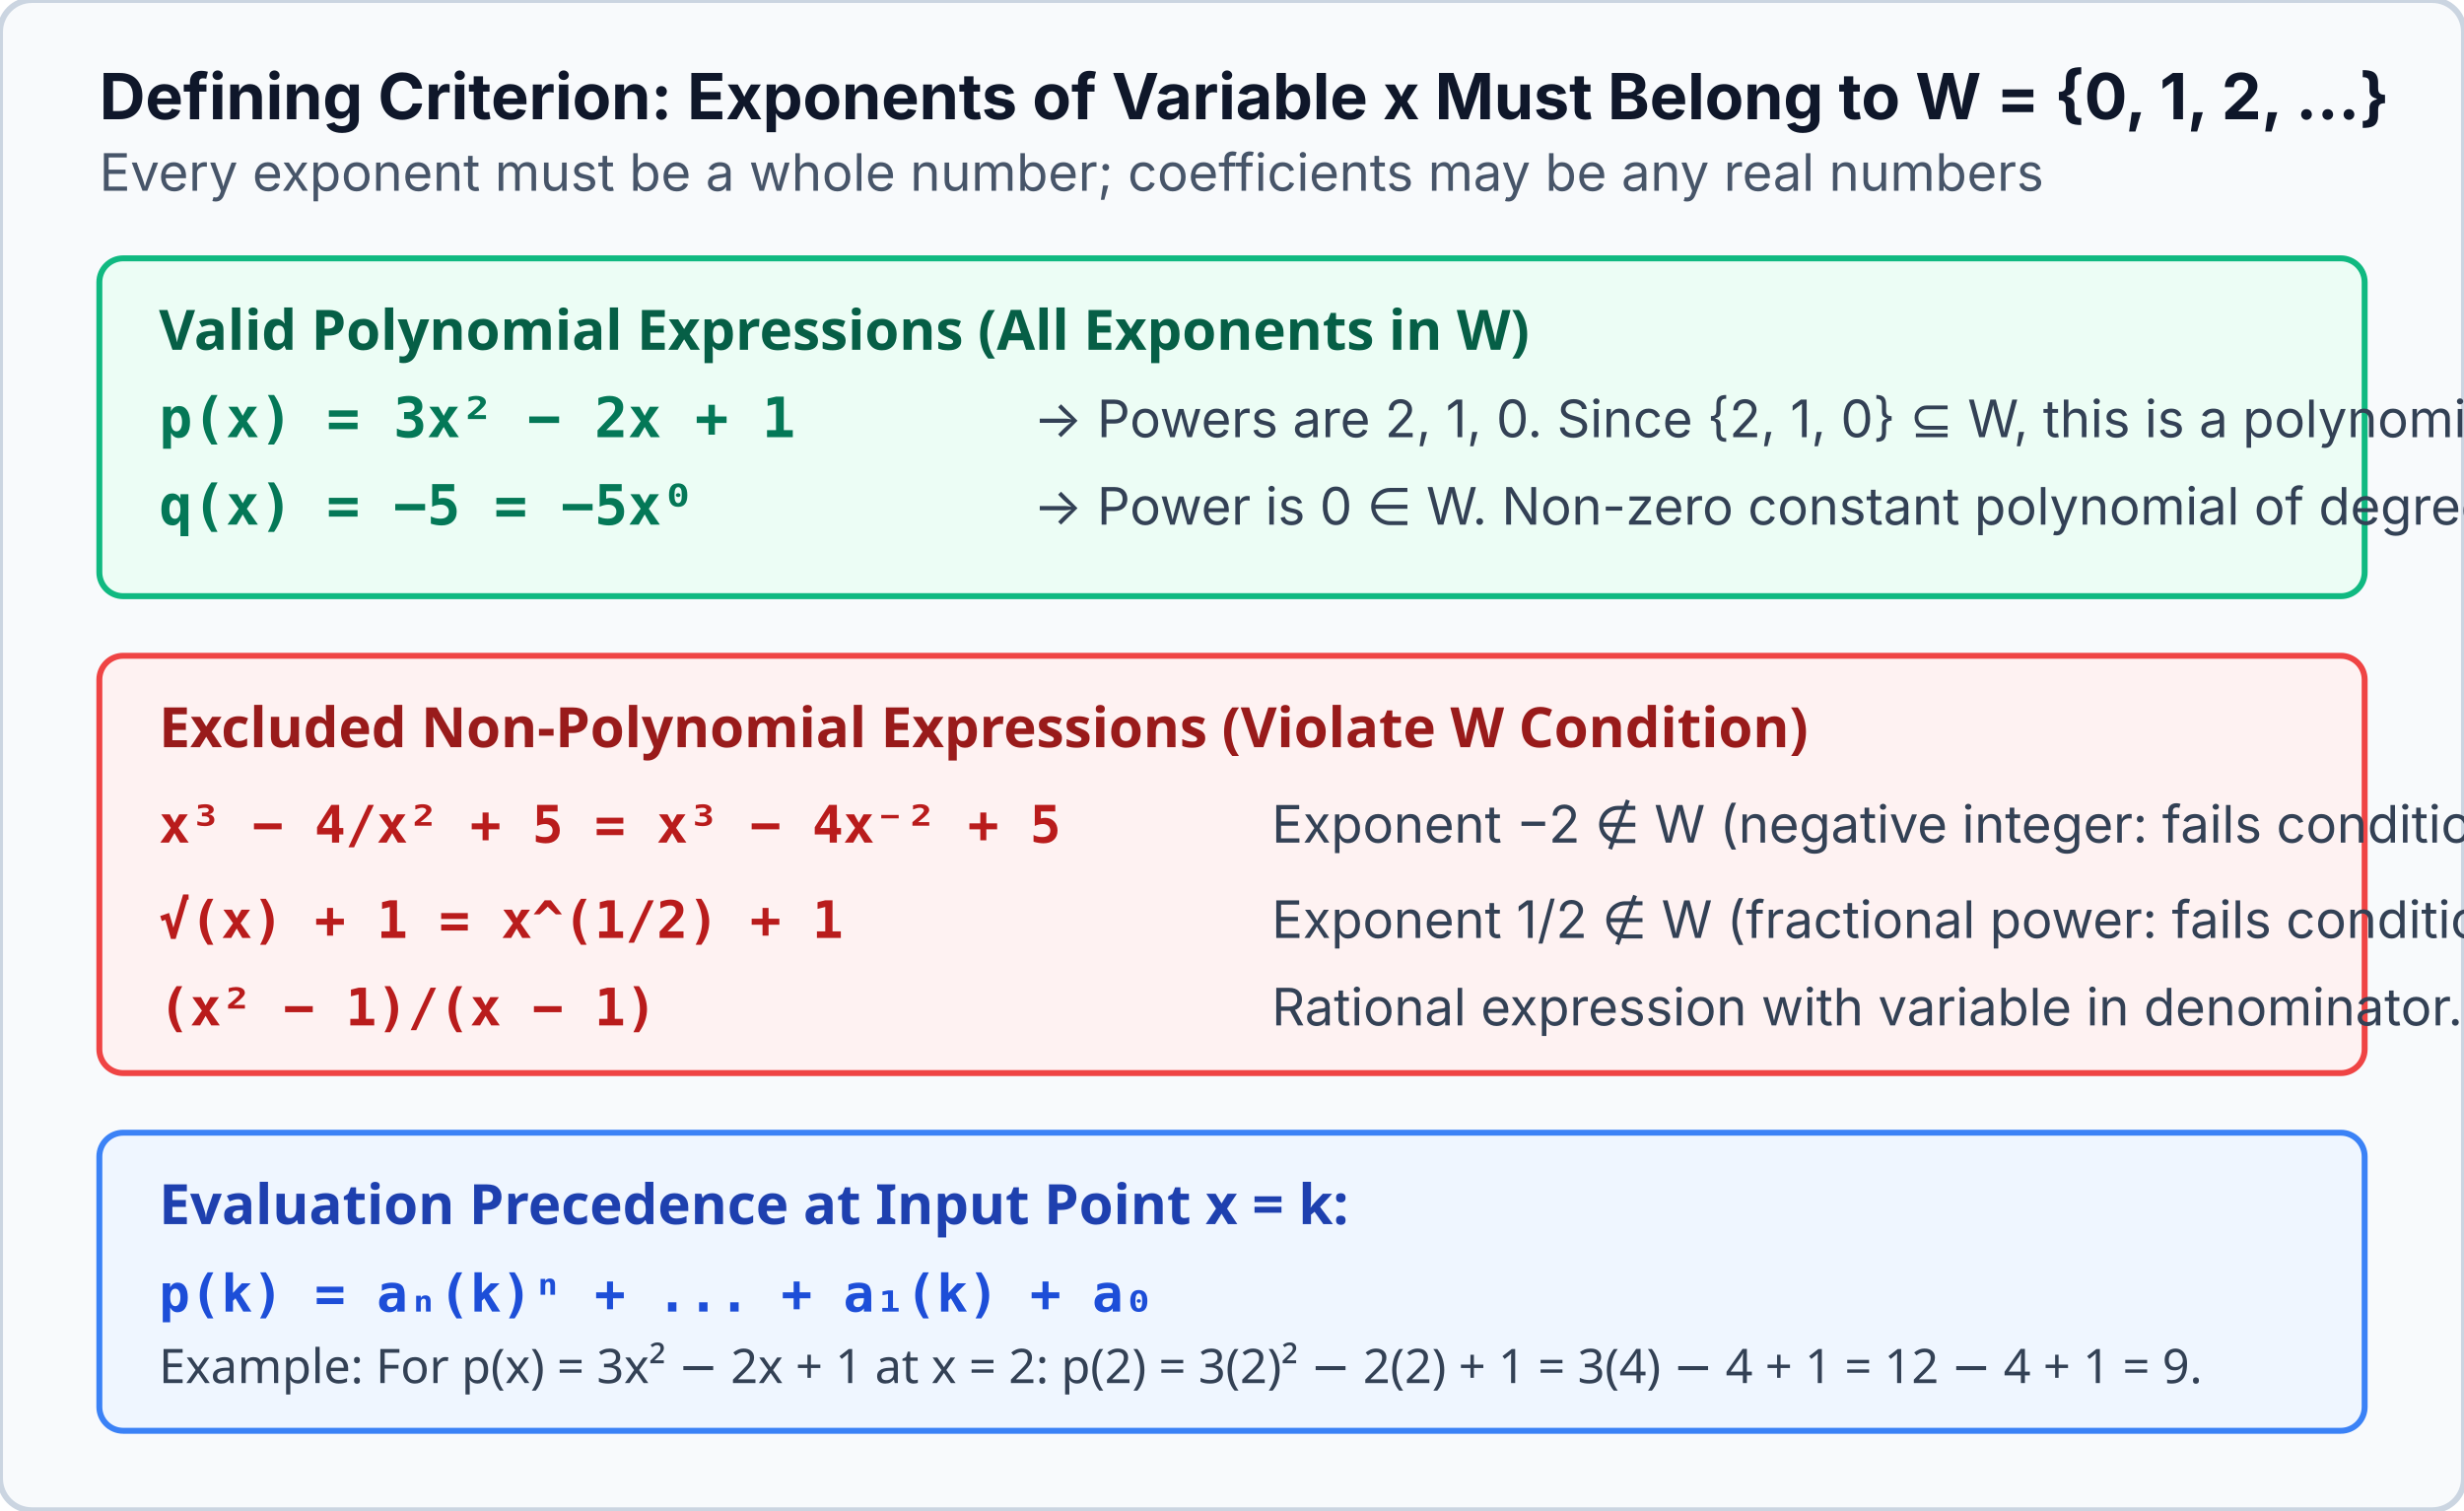
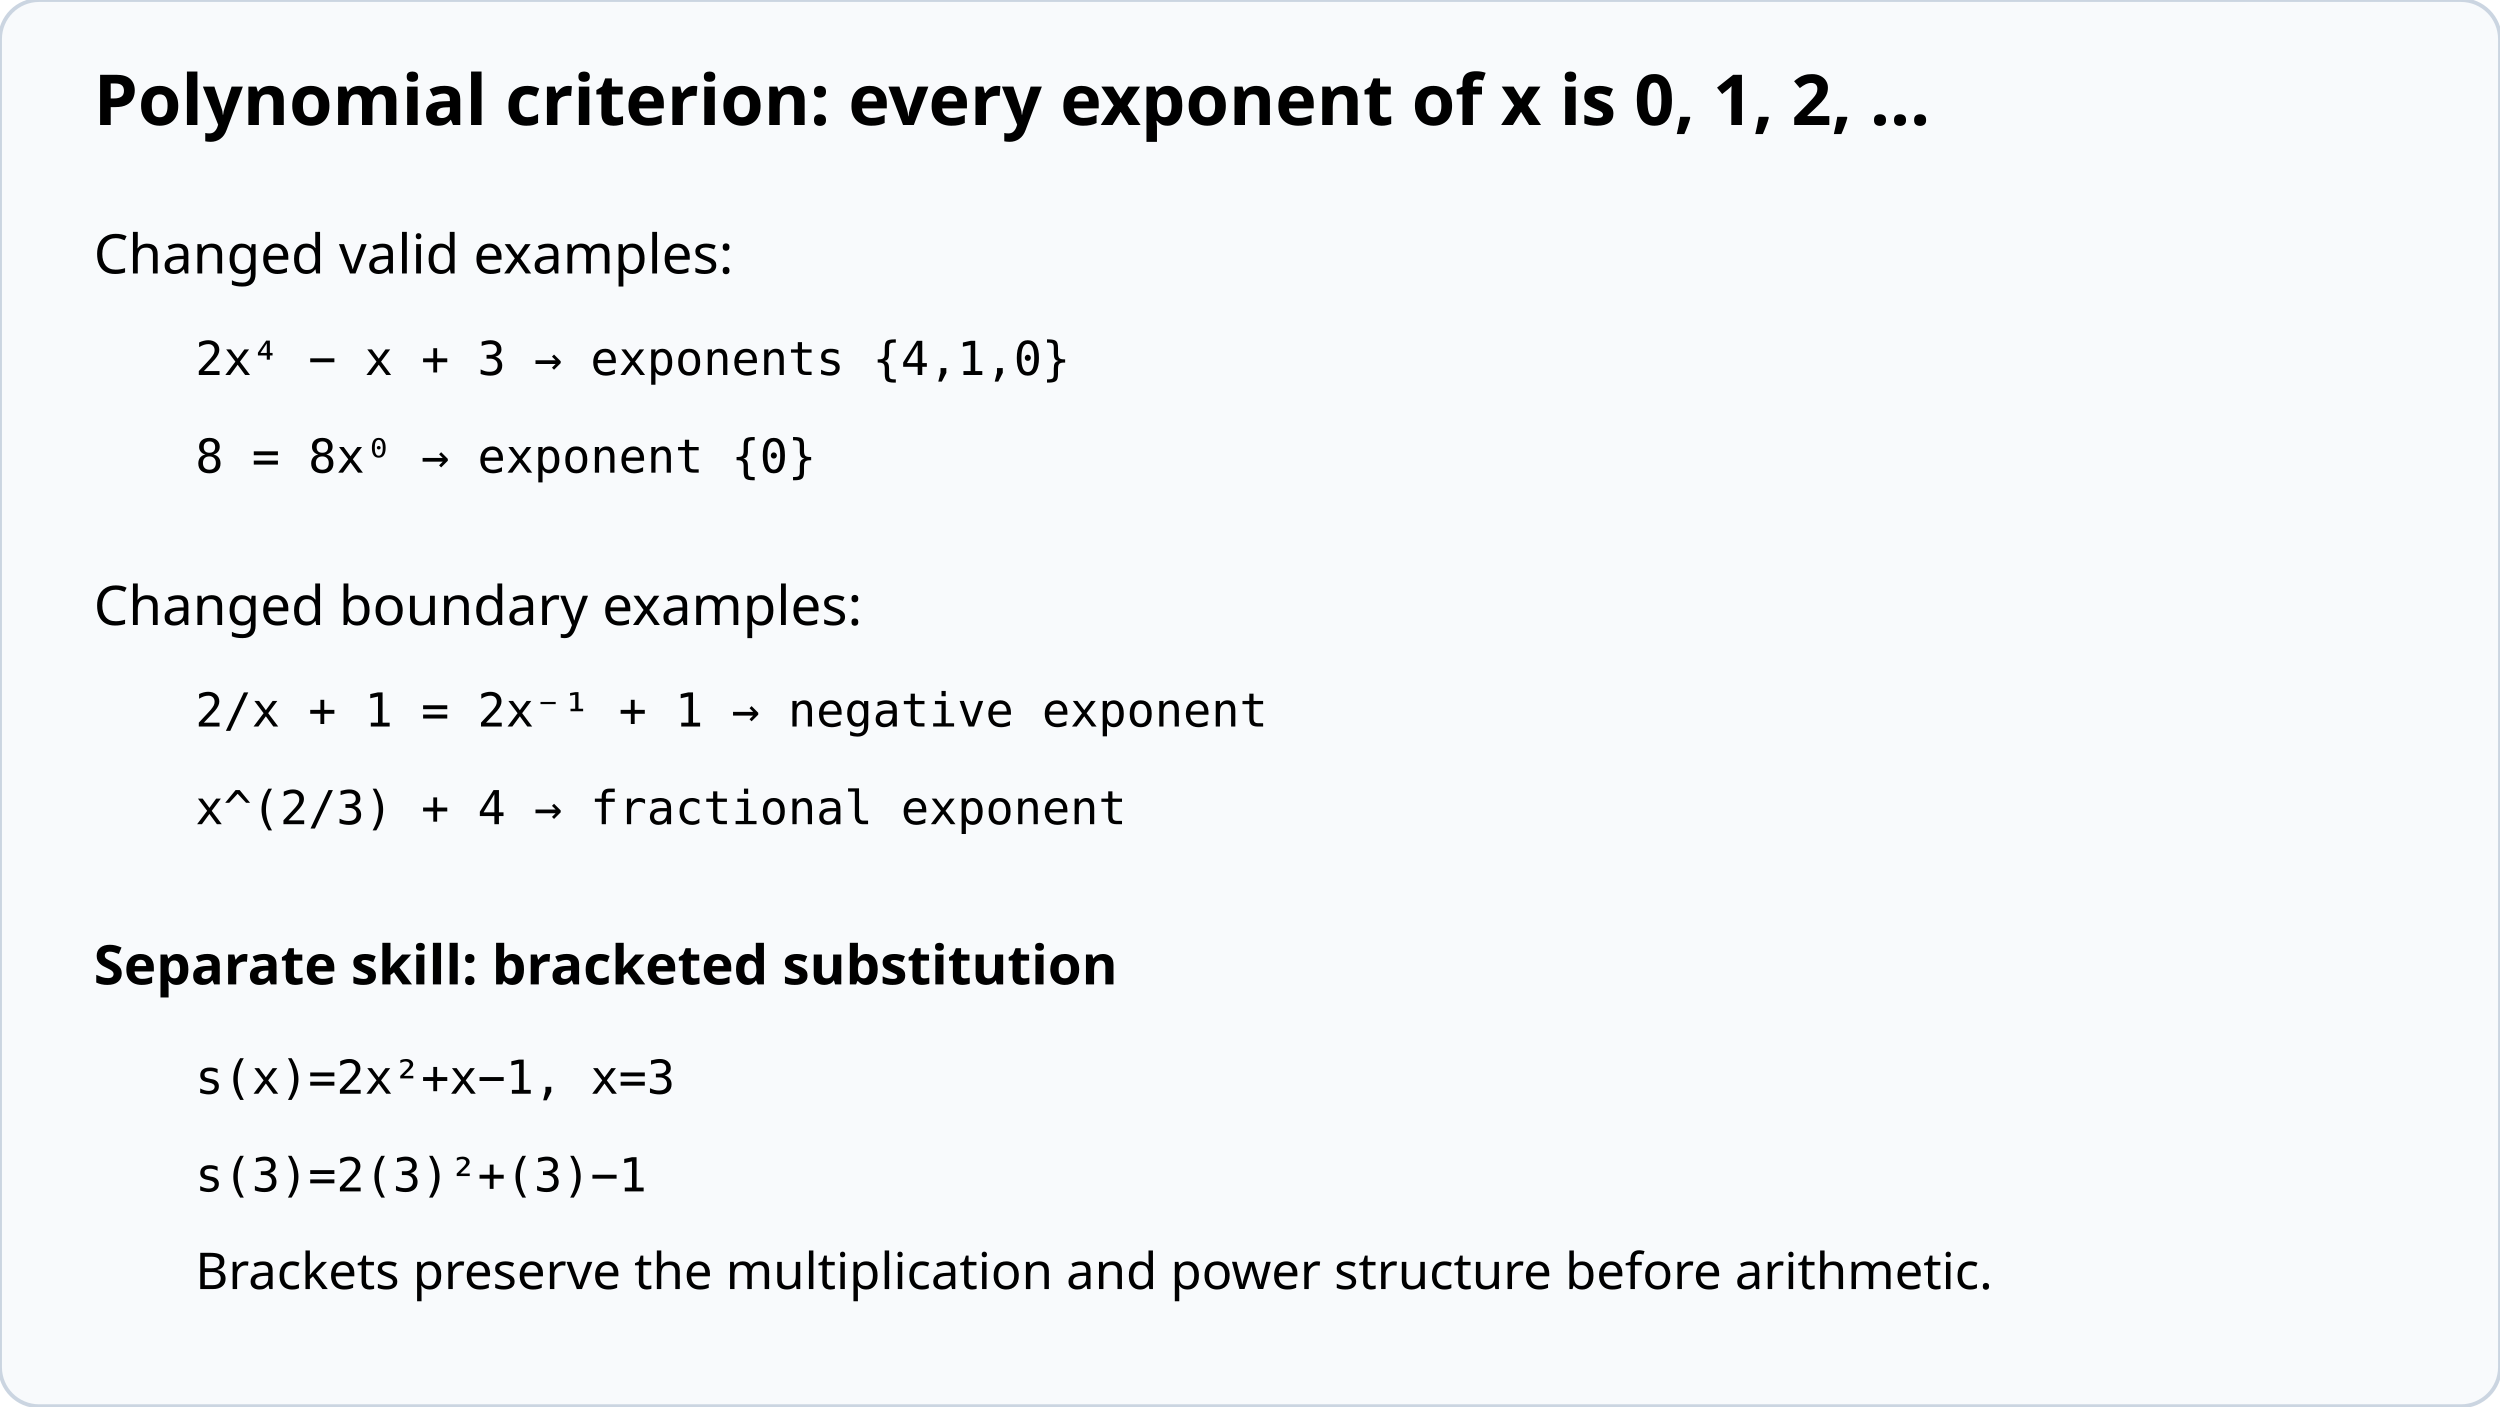
- <svg xmlns="http://www.w3.org/2000/svg" viewBox="0 0 620 380" width="100%" height="100%" role="img" aria-labelledby="svg-exp-title svg-exp-desc">
-   <defs>
-     <style>
-       .bg { fill: #f8fafc; }
-       .border { stroke: #cbd5e1; stroke-width: 1.5; }
-       .header-bg { fill: #e2e8f0; }
-       .text-title { font-family: system-ui, -apple-system, sans-serif; font-size: 16px; font-weight: 700; fill: #0f172a; }
-       .text-sub { font-family: system-ui, -apple-system, sans-serif; font-size: 13px; fill: #475569; }
-       .text-header { font-family: system-ui, -apple-system, sans-serif; font-size: 13px; font-weight: 600; fill: #1e293b; }
-       .text-cell { font-family: system-ui, -apple-system, sans-serif; font-size: 13px; fill: #334155; }
-       .text-bold { font-weight: 700; fill: #0f172a; }
-       .valid-card { fill: #ecfdf5; stroke: #10b981; stroke-width: 1.5; }
-       .invalid-card { fill: #fef2f2; stroke: #ef4444; stroke-width: 1.5; }
-       .eval-card { fill: #eff6ff; stroke: #3b82f6; stroke-width: 1.5; }
-       .valid-badge { fill: #047857; font-weight: 700; }
-       .invalid-badge { fill: #b91c1c; font-weight: 700; }
-     </style>
-   </defs>
-   <rect width="620" height="380" rx="8" class="bg border" />
-   <text x="25" y="30" class="text-title">Defining Criterion: Exponents of Variable x Must Belong to W = {0, 1, 2, ...}</text>
-   <text x="25" y="48" class="text-sub">Every exponent must be a whole number; coefficients may be any real numbers</text>
+ <svg xmlns="http://www.w3.org/2000/svg" viewBox="0 0 640 360" role="img" aria-labelledby="t d">
+   <rect width="640" height="360" rx="10" fill="#f8fafc" stroke="#cbd5e1" />
+   <text x="24" y="32" font-family="system-ui" font-size="18" font-weight="700">Polynomial criterion: every exponent of x is 0, 1, 2, …</text>
  <g data-g9-stage-id="EXP-STAGE-1">
-     <rect x="25" y="65" width="570" height="85" rx="6" class="valid-card" />
-     <text x="40" y="88" font-family="system-ui, sans-serif" font-size="14px" font-weight="700" fill="#065f46">Valid Polynomial Expressions (All Exponents in W)</text>
-     <text x="40" y="110" font-family="monospace" font-size="14px" font-weight="700" fill="#047857">p(x) = 3x² − 2x + 1</text>
-     <text x="260" y="110" class="text-cell">→ Powers are 2, 1, 0. Since {2, 1, 0} ⊆ W, this is a polynomial (deg 2).</text>
-     <text x="40" y="132" font-family="monospace" font-size="14px" font-weight="700" fill="#047857">q(x) = −5 = −5x⁰</text>
-     <text x="260" y="132" class="text-cell">→ Power is 0 ∈ W. Non-zero constant polynomial of degree 0.</text>
+     <text x="24" y="70" font-family="system-ui" font-size="14">Changed valid examples:</text>
+     <text x="50" y="96" font-family="monospace">2x⁴ − x + 3  → exponents {4,1,0}</text>
+     <text x="50" y="121" font-family="monospace">8 = 8x⁰        → exponent {0}</text>
  </g>
  <g data-g9-stage-id="EXP-STAGE-2">
-     <rect x="25" y="165" width="570" height="105" rx="6" class="invalid-card" />
-     <text x="40" y="188" font-family="system-ui, sans-serif" font-size="14px" font-weight="700" fill="#991b1b">Excluded Non-Polynomial Expressions (Violate W Condition)</text>
-     <text x="40" y="212" font-family="monospace" font-size="13px" font-weight="700" fill="#b91c1c">x³ − 4/x² + 5 = x³ − 4x⁻² + 5</text>
-     <text x="320" y="212" class="text-cell">Exponent −2 ∉ W (negative integer: fails condition).</text>
-     <text x="40" y="236" font-family="monospace" font-size="13px" font-weight="700" fill="#b91c1c">√(x) + 1 = x^(1/2) + 1</text>
-     <text x="320" y="236" class="text-cell">Exponent 1/2 ∉ W (fractional power: fails condition).</text>
-     <text x="40" y="258" font-family="monospace" font-size="13px" font-weight="700" fill="#b91c1c">(x² − 1)/(x − 1)</text>
-     <text x="320" y="258" class="text-cell">Rational expression with variable in denominator.</text>
+     <text x="24" y="160" font-family="system-ui" font-size="14">Changed boundary examples:</text>
+     <text x="50" y="186" font-family="monospace">2/x + 1 = 2x⁻¹ + 1  → negative exponent</text>
+     <text x="50" y="211" font-family="monospace">x^(2/3) + 4          → fractional exponent</text>
  </g>
  <g data-g9-stage-id="EXP-STAGE-3">
-     <rect x="25" y="285" width="570" height="75" rx="6" class="eval-card" />
-     <text x="40" y="308" font-family="system-ui, sans-serif" font-size="14px" font-weight="700" fill="#1e40af">Evaluation Precedence at Input Point x = k:</text>
-     <text x="40" y="330" font-family="monospace" font-size="13px" font-weight="600" fill="#1d4ed8">p(k) = aₙ(k)ⁿ + ... + a₁(k) + a₀</text>
-     <text x="40" y="348" font-family="system-ui, sans-serif" font-size="12px" fill="#334155">Example: For p(x) = 3x² − 2x + 1 at x = 2: p(2) = 3(2)² − 2(2) + 1 = 3(4) − 4 + 1 = 12 − 4 + 1 = 9.</text>
+     <text x="24" y="252" font-family="system-ui" font-size="14" font-weight="700">Separate skill: bracketed substitution</text>
+     <text x="50" y="280" font-family="monospace">s(x)=2x²+x−1, x=3</text>
+     <text x="50" y="305" font-family="monospace">s(3)=2(3)²+(3)−1</text>
+     <text x="50" y="330" font-family="system-ui" font-size="13">Brackets preserve the multiplication and power structure before arithmetic.</text>
  </g>
</svg>
